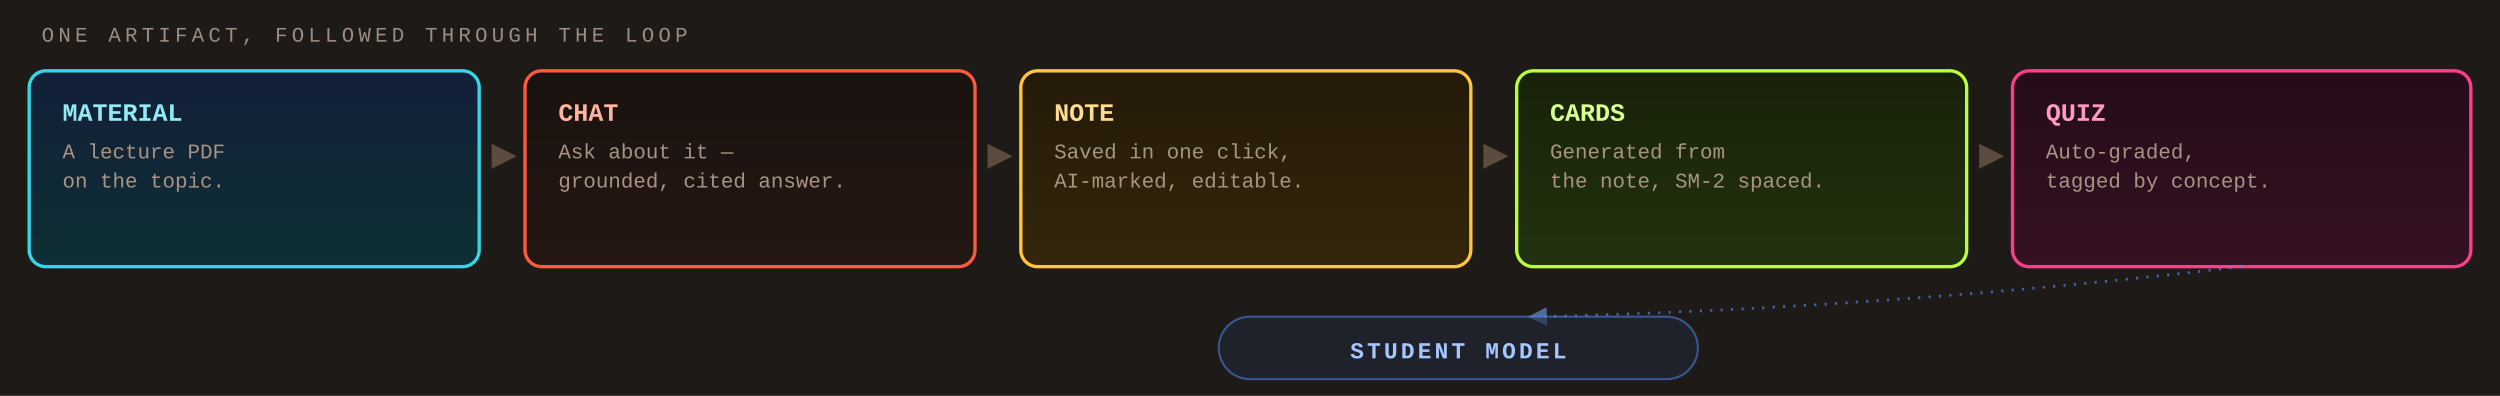
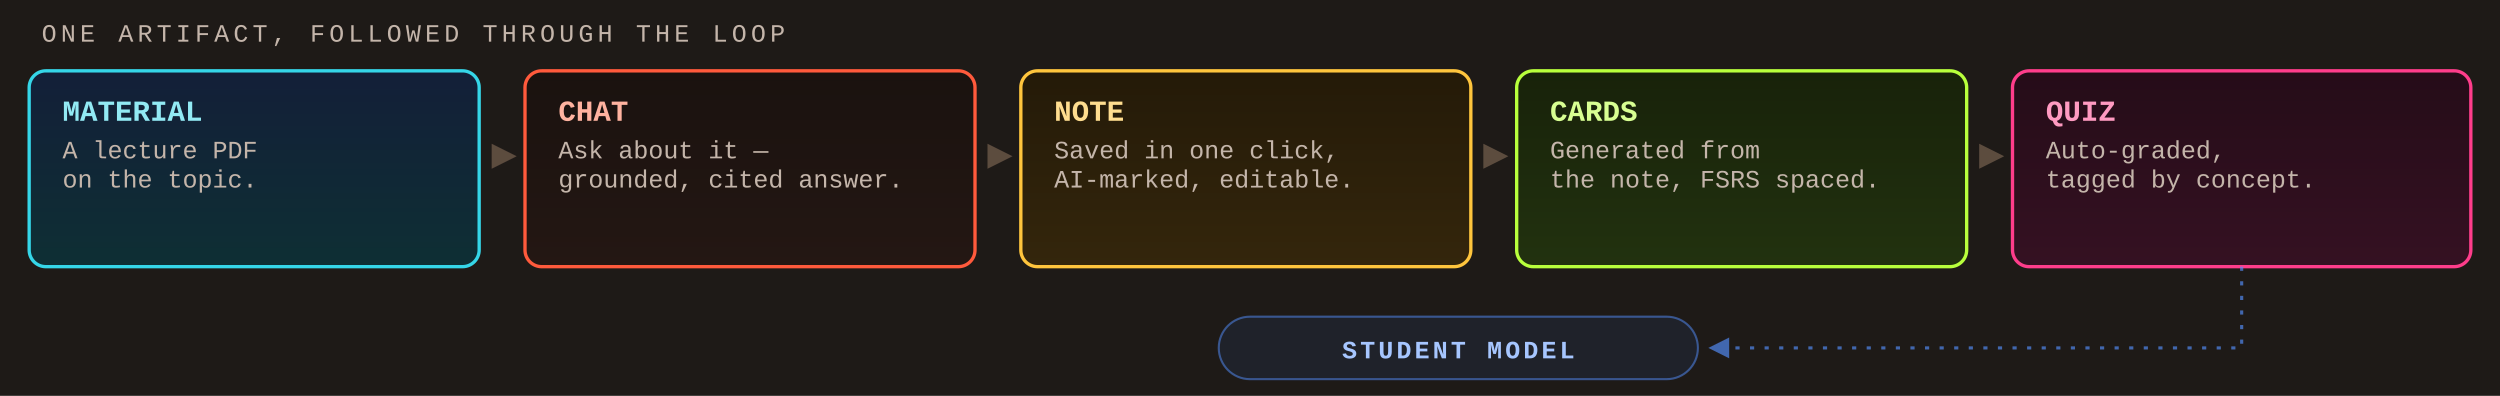
<svg xmlns="http://www.w3.org/2000/svg" width="1200" height="190" viewBox="0 0 1200 190">
  <defs>
    <linearGradient id="j-sky" x1="0" y1="0" x2="0" y2="1">
      <stop offset="0%" stop-color="#131f38" />
      <stop offset="100%" stop-color="#0e2f34" />
    </linearGradient>
    <linearGradient id="j-brand" x1="0" y1="0" x2="0" y2="1">
      <stop offset="0%" stop-color="#1a120f" />
      <stop offset="100%" stop-color="#241713" />
    </linearGradient>
    <linearGradient id="j-sun" x1="0" y1="0" x2="0" y2="1">
      <stop offset="0%" stop-color="#241a08" />
      <stop offset="100%" stop-color="#34260c" />
    </linearGradient>
    <linearGradient id="j-mint" x1="0" y1="0" x2="0" y2="1">
      <stop offset="0%" stop-color="#18220a" />
      <stop offset="100%" stop-color="#22320f" />
    </linearGradient>
    <linearGradient id="j-coral" x1="0" y1="0" x2="0" y2="1">
      <stop offset="0%" stop-color="#250c18" />
      <stop offset="100%" stop-color="#351122" />
    </linearGradient>
-     <marker id="j-feedback-arrow" markerWidth="7" markerHeight="7" refX="3.5" refY="3.5" orient="auto">
-       <path d="M0,0 L7,3.5 L0,7 Z" fill="#7aa8ff" opacity="0.85" />
-     </marker>
  </defs>
+   <style>
+     .lit{opacity:0;animation:lit 10s ease-out infinite}
+     .arr{animation:arr 10s ease-out infinite}
+     .hub{animation:hub 10s ease-in-out infinite}
+     .fb{animation:fb 10s ease-in-out infinite}
+     @keyframes lit{0%{opacity:0}3%,12%{opacity:1}22%,100%{opacity:0}}
+     @keyframes arr{0%,100%{fill:#5c4c3e}4%{fill:#f5ede4}12%{fill:#5c4c3e}}
+     @keyframes hub{0%,78%,96%,100%{stroke-opacity:.5;fill-opacity:.55}86%{stroke-opacity:1;fill-opacity:.95}}
+     @keyframes fb{0%,72%,94%,100%{opacity:.65}80%,88%{opacity:1}}
+     @media (prefers-reduced-motion:reduce){*{animation:none!important}}
+   </style>
  <rect width="1200" height="190" fill="#1e1a17" />
-   <text x="20" y="20" font-family="'Courier New', monospace" font-size="10" letter-spacing="2" fill="#9c8b80">ONE ARTIFACT, FOLLOWED THROUGH THE LOOP</text>
+   <text x="20" y="20" font-family="'Courier New', monospace" font-size="12" letter-spacing="2" fill="#c4b5aa">ONE ARTIFACT, FOLLOWED THROUGH THE LOOP</text>
  <g font-family="'Courier New', monospace">
    <rect x="14" y="34" width="216" height="94" rx="8" fill="url(#j-sky)" stroke="#35d6e8" stroke-width="1.6" />
-     <text x="30" y="58" font-size="12" font-weight="700" fill="#92eaf4">MATERIAL</text>
-     <text x="30" y="76" font-size="10" fill="#a89484">A lecture PDF</text>
-     <text x="30" y="90" font-size="10" fill="#a89484">on the topic.</text>
-     <polygon points="236,81 248,75 236,69" fill="#5c4c3e" />
+     <text x="30" y="58" font-size="14" font-weight="700" fill="#92eaf4">MATERIAL</text>
+     <text x="30" y="76" font-size="12" fill="#c4b5aa">A lecture PDF</text>
+     <text x="30" y="90" font-size="12" fill="#c4b5aa">on the topic.</text>
+     <polygon class="arr" style="animation-delay:1.1s" points="236,81 248,75 236,69" fill="#5c4c3e" />
    <rect x="252" y="34" width="216" height="94" rx="8" fill="url(#j-brand)" stroke="#ff5a3c" stroke-width="1.6" />
-     <text x="268" y="58" font-size="12" font-weight="700" fill="#ffb3a0">CHAT</text>
-     <text x="268" y="76" font-size="10" fill="#a89484">Ask about it —</text>
-     <text x="268" y="90" font-size="10" fill="#a89484">grounded, cited answer.</text>
-     <polygon points="474,81 486,75 474,69" fill="#5c4c3e" />
+     <text x="268" y="58" font-size="14" font-weight="700" fill="#ffb3a0">CHAT</text>
+     <text x="268" y="76" font-size="12" fill="#c4b5aa">Ask about it —</text>
+     <text x="268" y="90" font-size="12" fill="#c4b5aa">grounded, cited answer.</text>
+     <polygon class="arr" style="animation-delay:2.7s" points="474,81 486,75 474,69" fill="#5c4c3e" />
    <rect x="490" y="34" width="216" height="94" rx="8" fill="url(#j-sun)" stroke="#ffc53d" stroke-width="1.6" />
-     <text x="506" y="58" font-size="12" font-weight="700" fill="#ffdd8f">NOTE</text>
-     <text x="506" y="76" font-size="10" fill="#a89484">Saved in one click,</text>
-     <text x="506" y="90" font-size="10" fill="#a89484">AI-marked, editable.</text>
-     <polygon points="712,81 724,75 712,69" fill="#5c4c3e" />
+     <text x="506" y="58" font-size="14" font-weight="700" fill="#ffdd8f">NOTE</text>
+     <text x="506" y="76" font-size="12" fill="#c4b5aa">Saved in one click,</text>
+     <text x="506" y="90" font-size="12" fill="#c4b5aa">AI-marked, editable.</text>
+     <polygon class="arr" style="animation-delay:4.3s" points="712,81 724,75 712,69" fill="#5c4c3e" />
    <rect x="728" y="34" width="216" height="94" rx="8" fill="url(#j-mint)" stroke="#b8ff3c" stroke-width="1.6" />
-     <text x="744" y="58" font-size="12" font-weight="700" fill="#d8ff92">CARDS</text>
-     <text x="744" y="76" font-size="10" fill="#a89484">Generated from</text>
-     <text x="744" y="90" font-size="10" fill="#a89484">the note, SM-2 spaced.</text>
-     <polygon points="950,81 962,75 950,69" fill="#5c4c3e" />
+     <text x="744" y="58" font-size="14" font-weight="700" fill="#d8ff92">CARDS</text>
+     <text x="744" y="76" font-size="12" fill="#c4b5aa">Generated from</text>
+     <text x="744" y="90" font-size="12" fill="#c4b5aa">the note, FSRS spaced.</text>
+     <polygon class="arr" style="animation-delay:5.9s" points="950,81 962,75 950,69" fill="#5c4c3e" />
    <rect x="966" y="34" width="220" height="94" rx="8" fill="url(#j-coral)" stroke="#ff3d8b" stroke-width="1.6" />
-     <text x="982" y="58" font-size="12" font-weight="700" fill="#ff9ac1">QUIZ</text>
-     <text x="982" y="76" font-size="10" fill="#a89484">Auto-graded,</text>
-     <text x="982" y="90" font-size="10" fill="#a89484">tagged by concept.</text>
+     <text x="982" y="58" font-size="14" font-weight="700" fill="#ff9ac1">QUIZ</text>
+     <text x="982" y="76" font-size="12" fill="#c4b5aa">Auto-graded,</text>
+     <text x="982" y="90" font-size="12" fill="#c4b5aa">tagged by concept.</text>
  </g>
-   <path d="M 1076,128 Q 905,148 738,152" fill="none" stroke="#5590ff" stroke-width="1.3" stroke-dasharray="1 4" opacity="0.65" marker-end="url(#j-feedback-arrow)" />
-   <rect x="585" y="152" width="230" height="30" rx="15" fill="#20293b" fill-opacity="0.55" stroke="#5590ff" stroke-width="1" stroke-opacity="0.5" />
-   <text x="700" y="172" text-anchor="middle" font-family="'Courier New', monospace" font-size="11" font-weight="700" letter-spacing="1.5" fill="#a6c6ff">STUDENT MODEL</text>
+   <g class="fb" opacity="0.65">
+     <path d="M 1076,128 V 167 H 830" fill="none" stroke="#5590ff" stroke-width="1.5" stroke-dasharray="2 5" />
+     <polygon points="830,162 820,167 830,172" fill="#5590ff" />
+   </g>
+   <rect class="hub" x="585" y="152" width="230" height="30" rx="15" fill="#20293b" fill-opacity="0.55" stroke="#5590ff" stroke-width="1" stroke-opacity="0.5" />
+   <text x="700" y="172" text-anchor="middle" font-family="'Courier New', monospace" font-size="12" font-weight="700" letter-spacing="1.5" fill="#a6c6ff">STUDENT MODEL</text>
+   <rect class="lit" x="14" y="34" width="216" height="94" rx="8" fill="none" stroke="#92eaf4" stroke-width="3.5" style="animation-delay:0.0s" />
+   <rect class="lit" x="252" y="34" width="216" height="94" rx="8" fill="none" stroke="#ffb3a0" stroke-width="3.5" style="animation-delay:1.6s" />
+   <rect class="lit" x="490" y="34" width="216" height="94" rx="8" fill="none" stroke="#ffdd8f" stroke-width="3.5" style="animation-delay:3.2s" />
+   <rect class="lit" x="728" y="34" width="216" height="94" rx="8" fill="none" stroke="#d8ff92" stroke-width="3.5" style="animation-delay:4.8s" />
+   <rect class="lit" x="966" y="34" width="220" height="94" rx="8" fill="none" stroke="#ff9ac1" stroke-width="3.5" style="animation-delay:6.4s" />
</svg>
